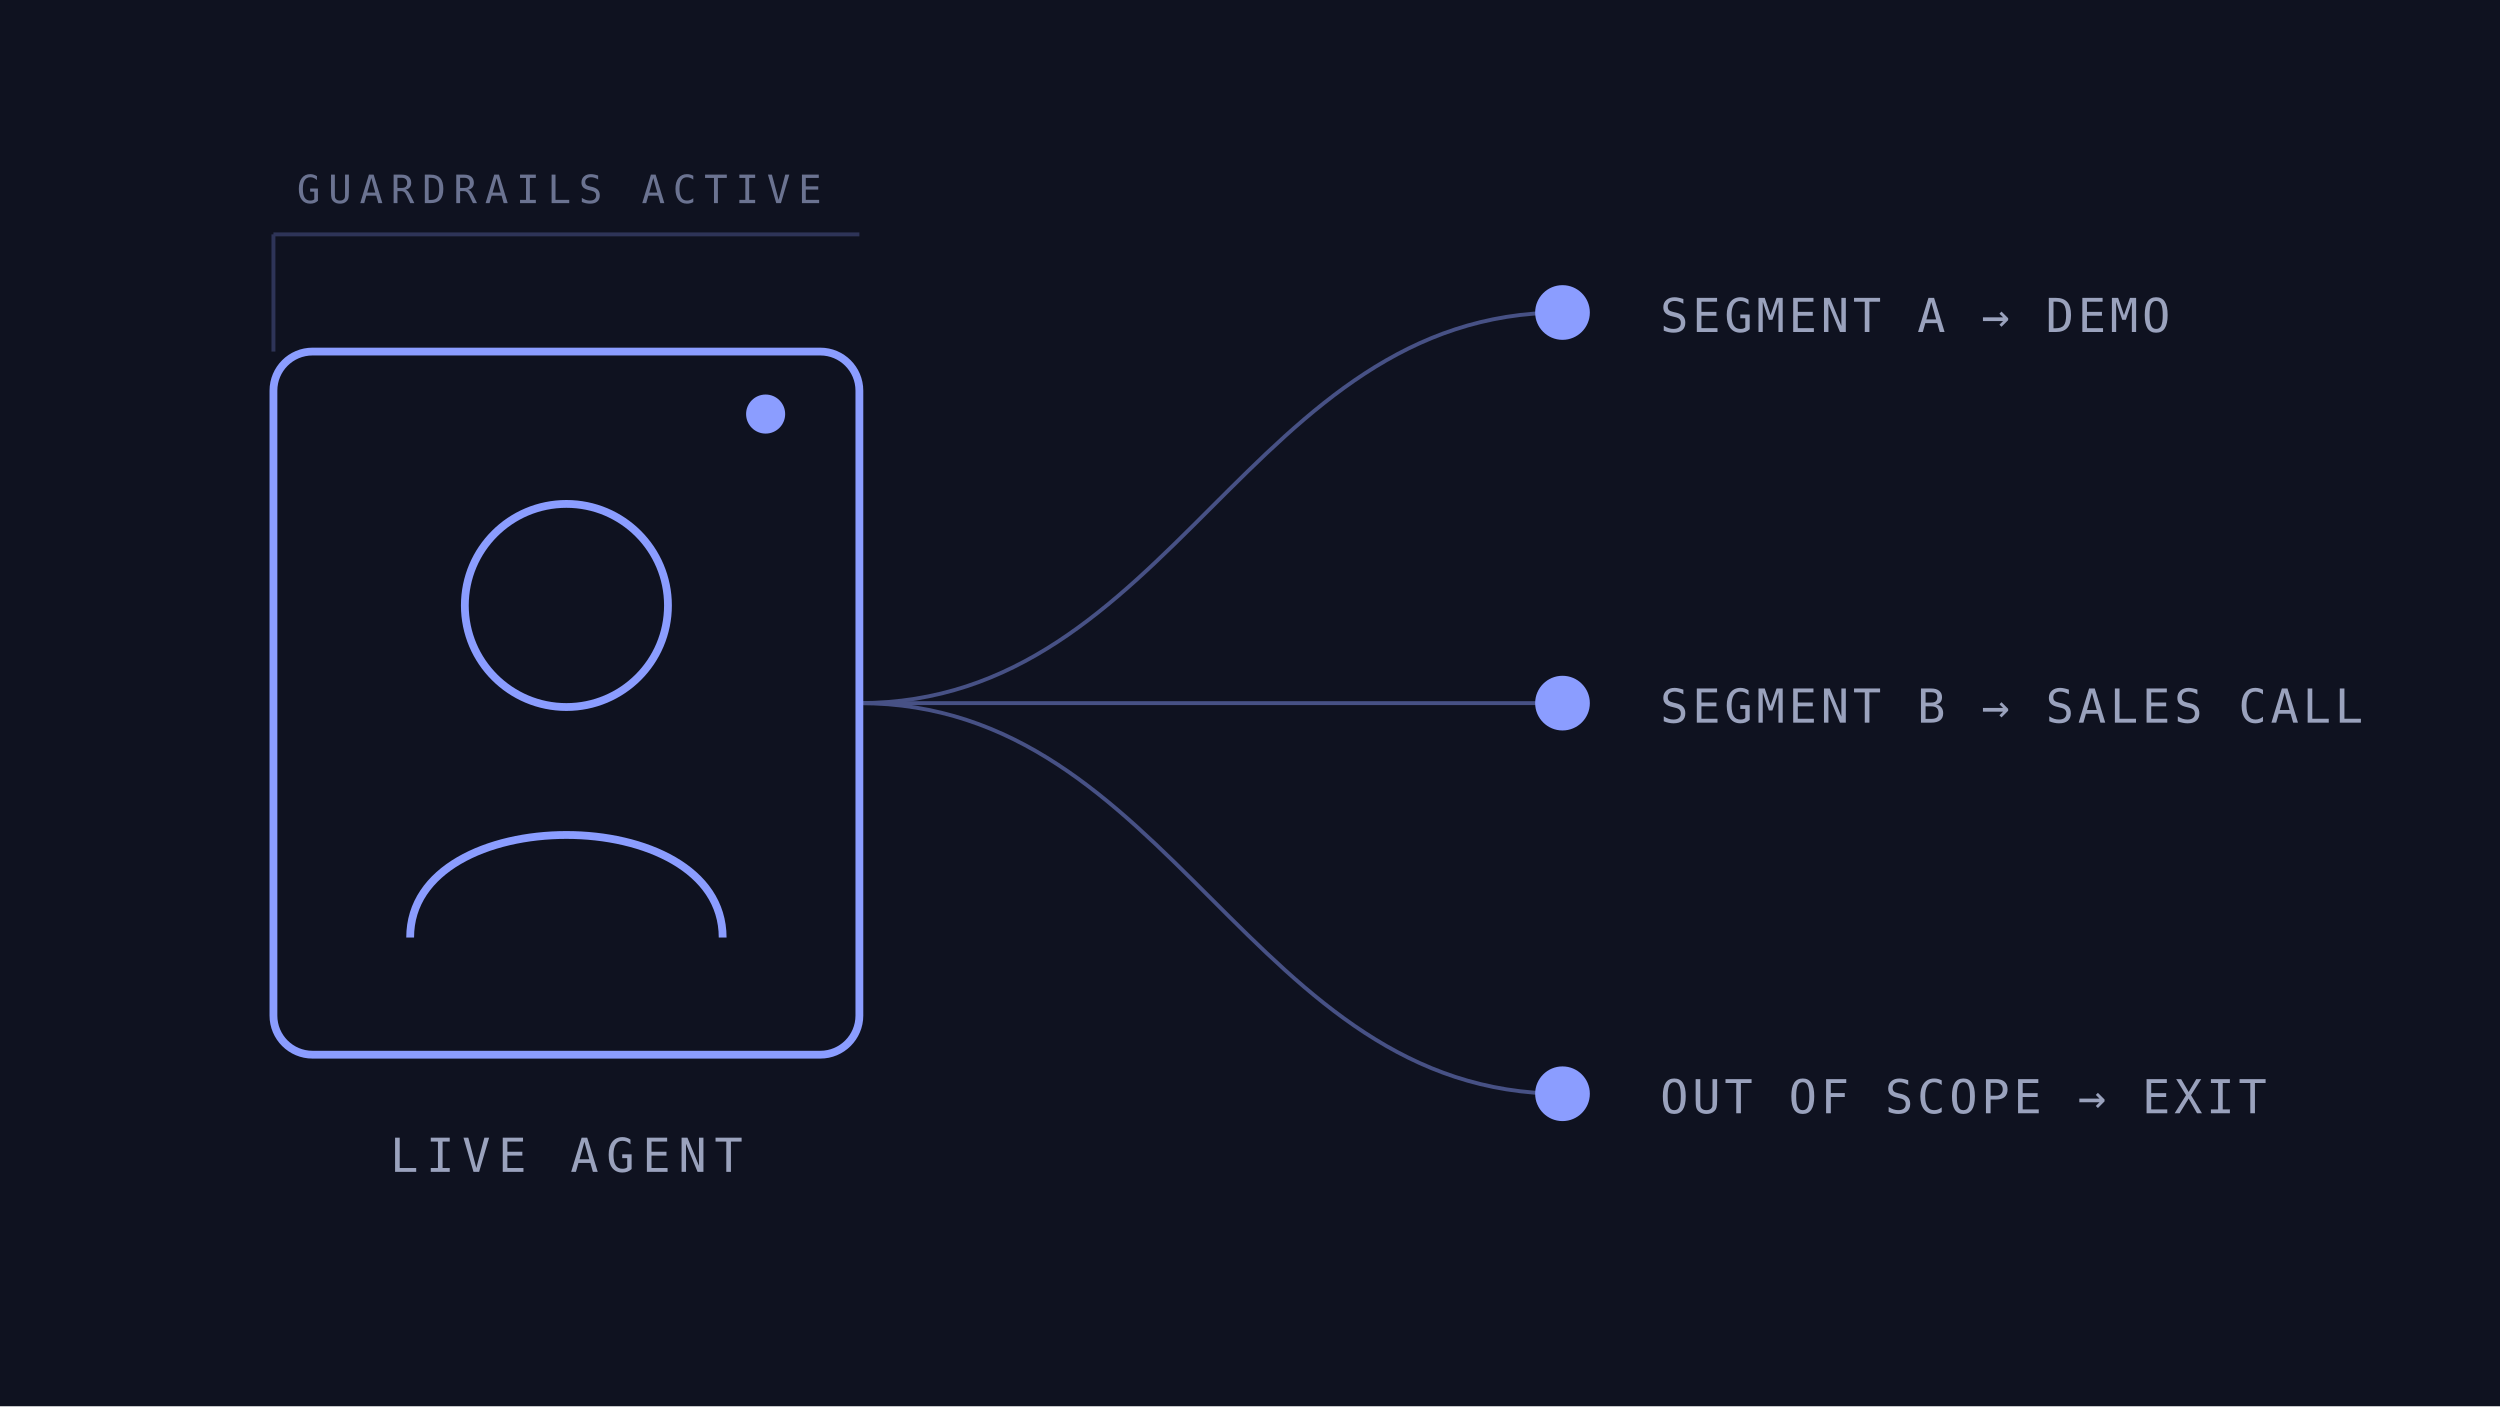
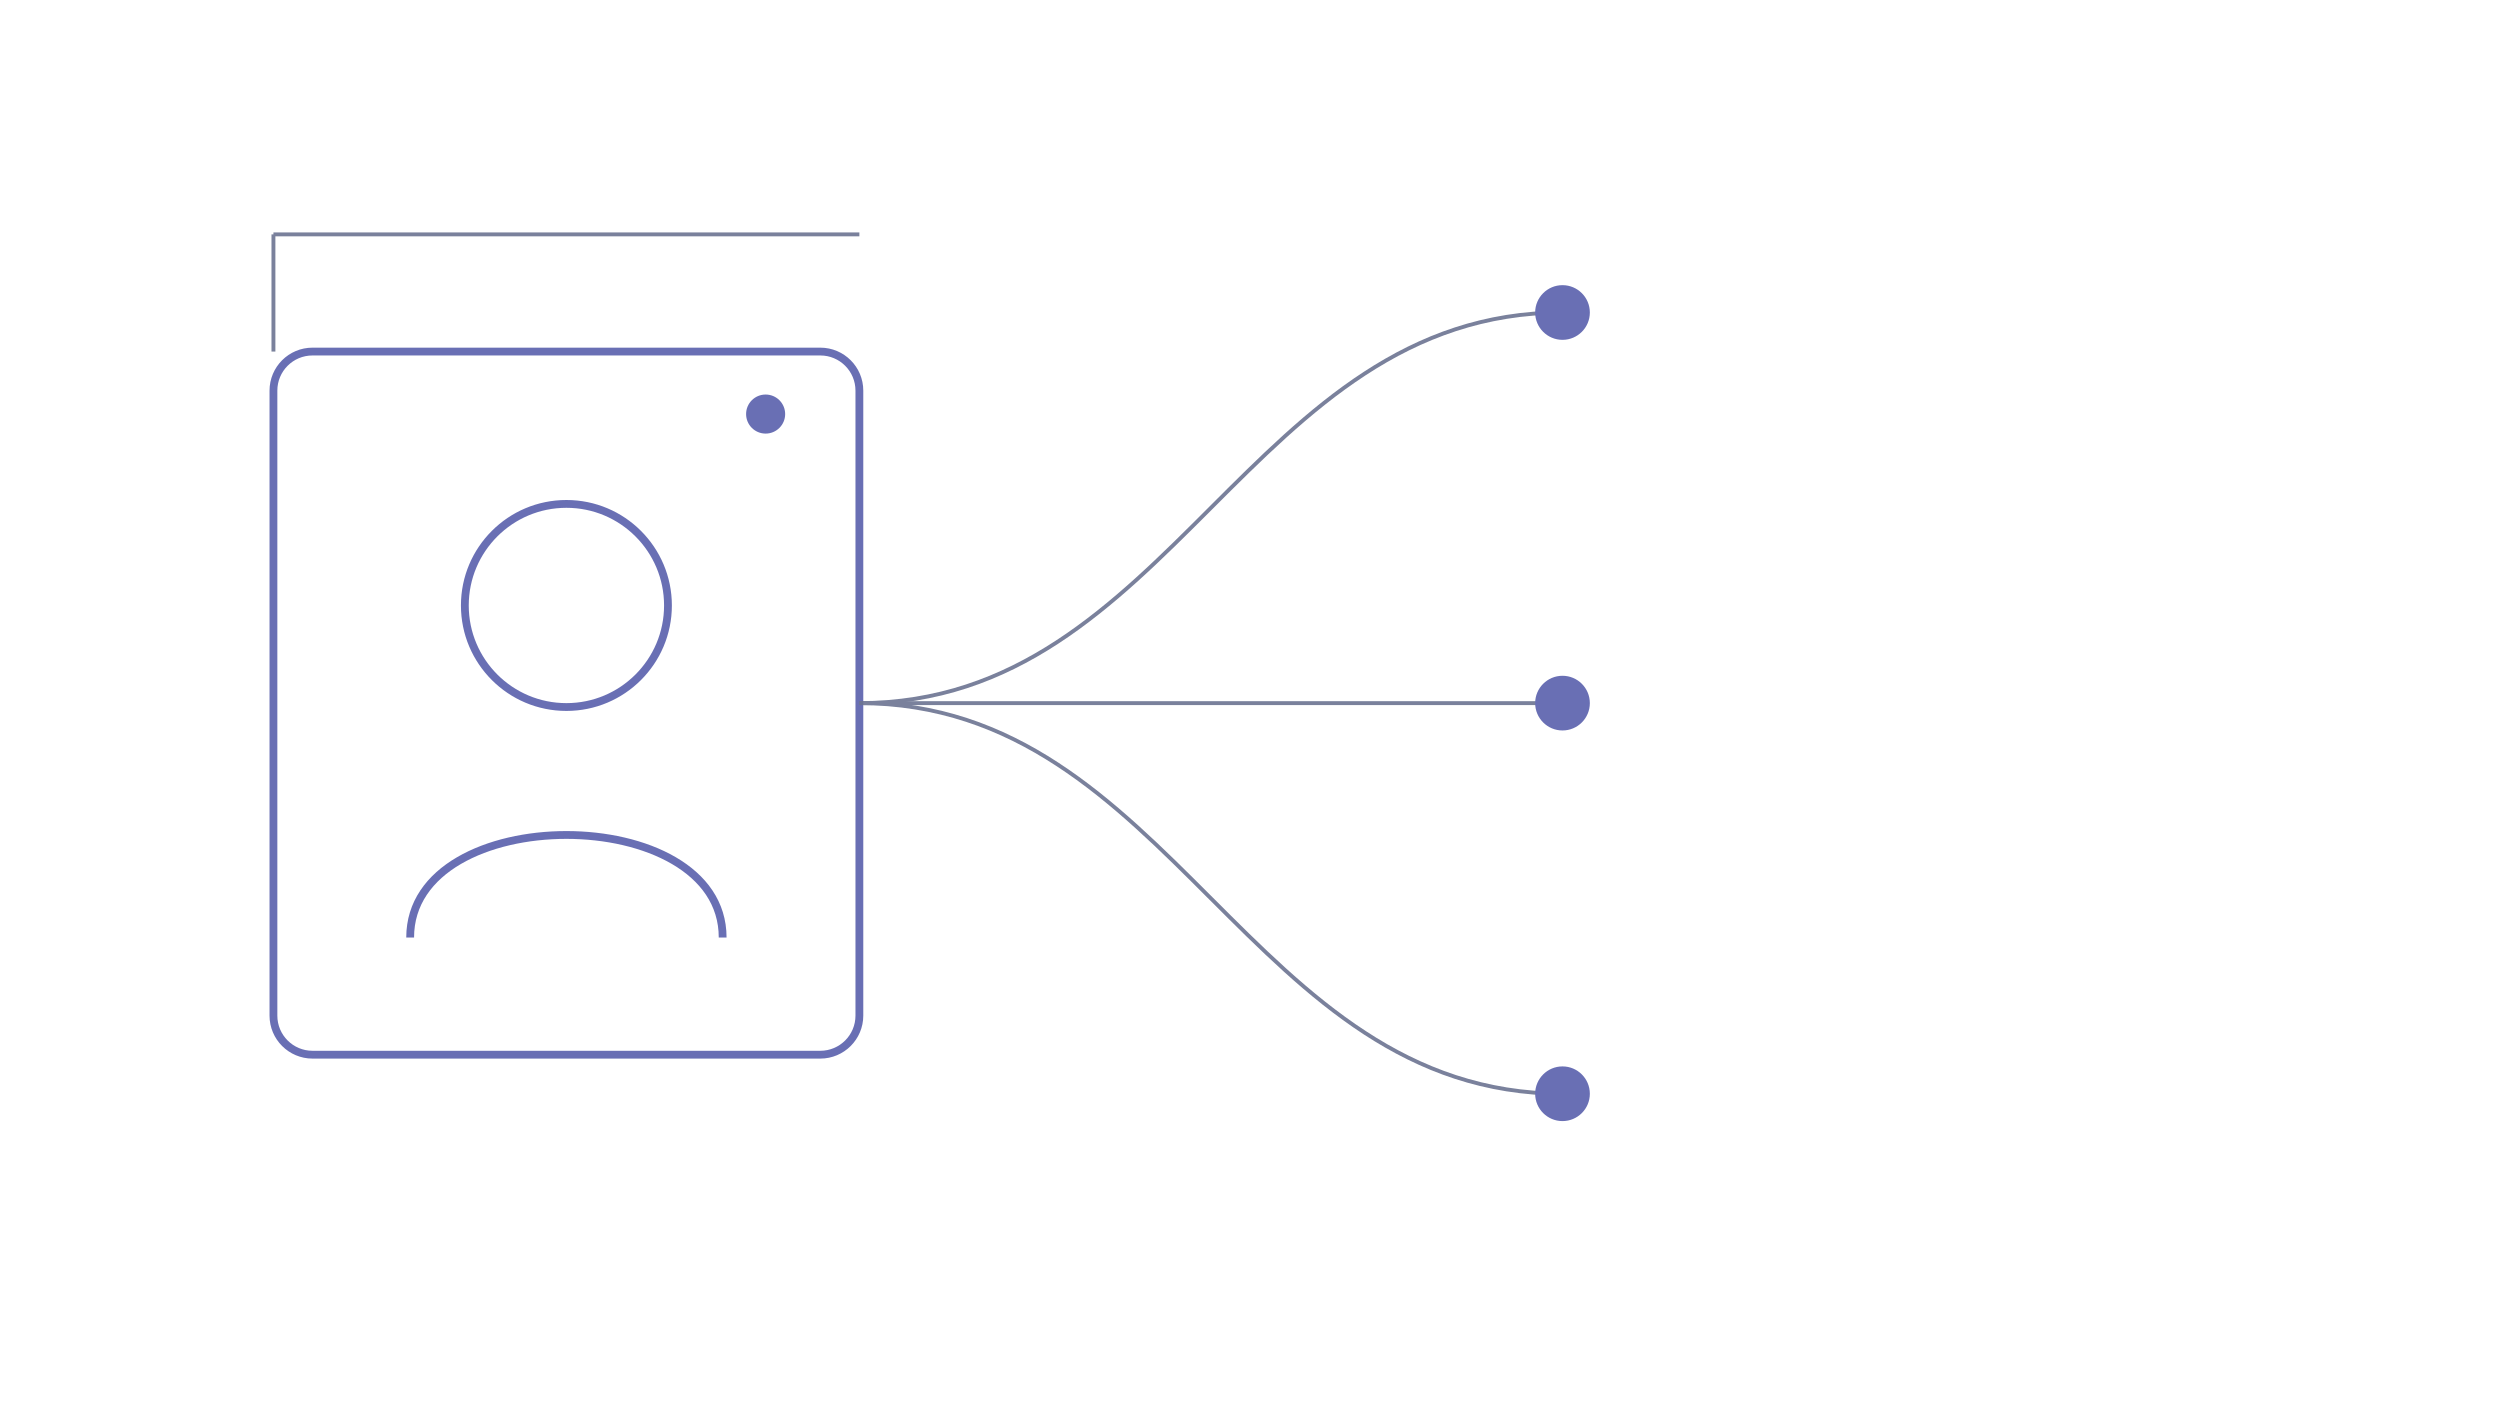
<svg xmlns="http://www.w3.org/2000/svg" viewBox="0 0 640 360" width="640" height="360" role="img" aria-label="A video avatar branching a conversation into three segment paths">
-   <rect width="640" height="360" fill="#0f1220" />
-   <rect x="70" y="90" width="150" height="180" rx="10" fill="none" stroke="#8b9dff" stroke-width="2" />
-   <circle cx="145" cy="155" r="26" fill="none" stroke="#8b9dff" stroke-width="2" />
-   <path d="M 105 240 C 105 205, 185 205, 185 240" fill="none" stroke="#8b9dff" stroke-width="2" />
-   <circle cx="196" cy="106" r="5" fill="#8b9dff">
+   <rect x="70" y="90" width="150" height="180" rx="10" fill="none" stroke="#696fb4" stroke-width="2" />
+   <circle cx="145" cy="155" r="26" fill="none" stroke="#696fb4" stroke-width="2" />
+   <path d="M 105 240 C 105 205, 185 205, 185 240" fill="none" stroke="#696fb4" stroke-width="2" />
+   <circle cx="196" cy="106" r="5" fill="#696fb4">
    <animate attributeName="opacity" values="1;0.3;1" dur="2s" repeatCount="indefinite" />
  </circle>
-   <text x="145" y="300" fill="#9aa2bd" font-family="JetBrains Mono, monospace" font-size="12" text-anchor="middle" letter-spacing="2">LIVE AGENT</text>
-   <g stroke="#8b9dff" stroke-width="1" opacity="0.45">
+   <g stroke="#6b7391" stroke-width="1" opacity="0.9">
    <path d="M 220 180 C 300 180, 320 80, 400 80" fill="none" />
    <path d="M 220 180 L 400 180" fill="none" />
    <path d="M 220 180 C 300 180, 320 280, 400 280" fill="none" />
  </g>
-   <g fill="#8b9dff">
+   <g fill="#696fb4">
    <circle cx="400" cy="80" r="7" />
    <circle cx="400" cy="180" r="7" />
    <circle cx="400" cy="280" r="7" />
  </g>
-   <text x="425" y="85" fill="#9aa2bd" font-family="JetBrains Mono, monospace" font-size="12" letter-spacing="1">SEGMENT A → DEMO</text>
-   <text x="425" y="185" fill="#9aa2bd" font-family="JetBrains Mono, monospace" font-size="12" letter-spacing="1">SEGMENT B → SALES CALL</text>
-   <text x="425" y="285" fill="#9aa2bd" font-family="JetBrains Mono, monospace" font-size="12" letter-spacing="1">OUT OF SCOPE → EXIT</text>
-   <g stroke="#8b9dff" stroke-width="1" opacity="0.25">
+   <g stroke="#6b7391" stroke-width="1" opacity="0.9">
    <line x1="70" y1="60" x2="220" y2="60" />
    <line x1="70" y1="60" x2="70" y2="90" />
  </g>
-   <text x="76" y="52" fill="#6b7391" font-family="JetBrains Mono, monospace" font-size="10" letter-spacing="2">GUARDRAILS ACTIVE</text>
</svg>
